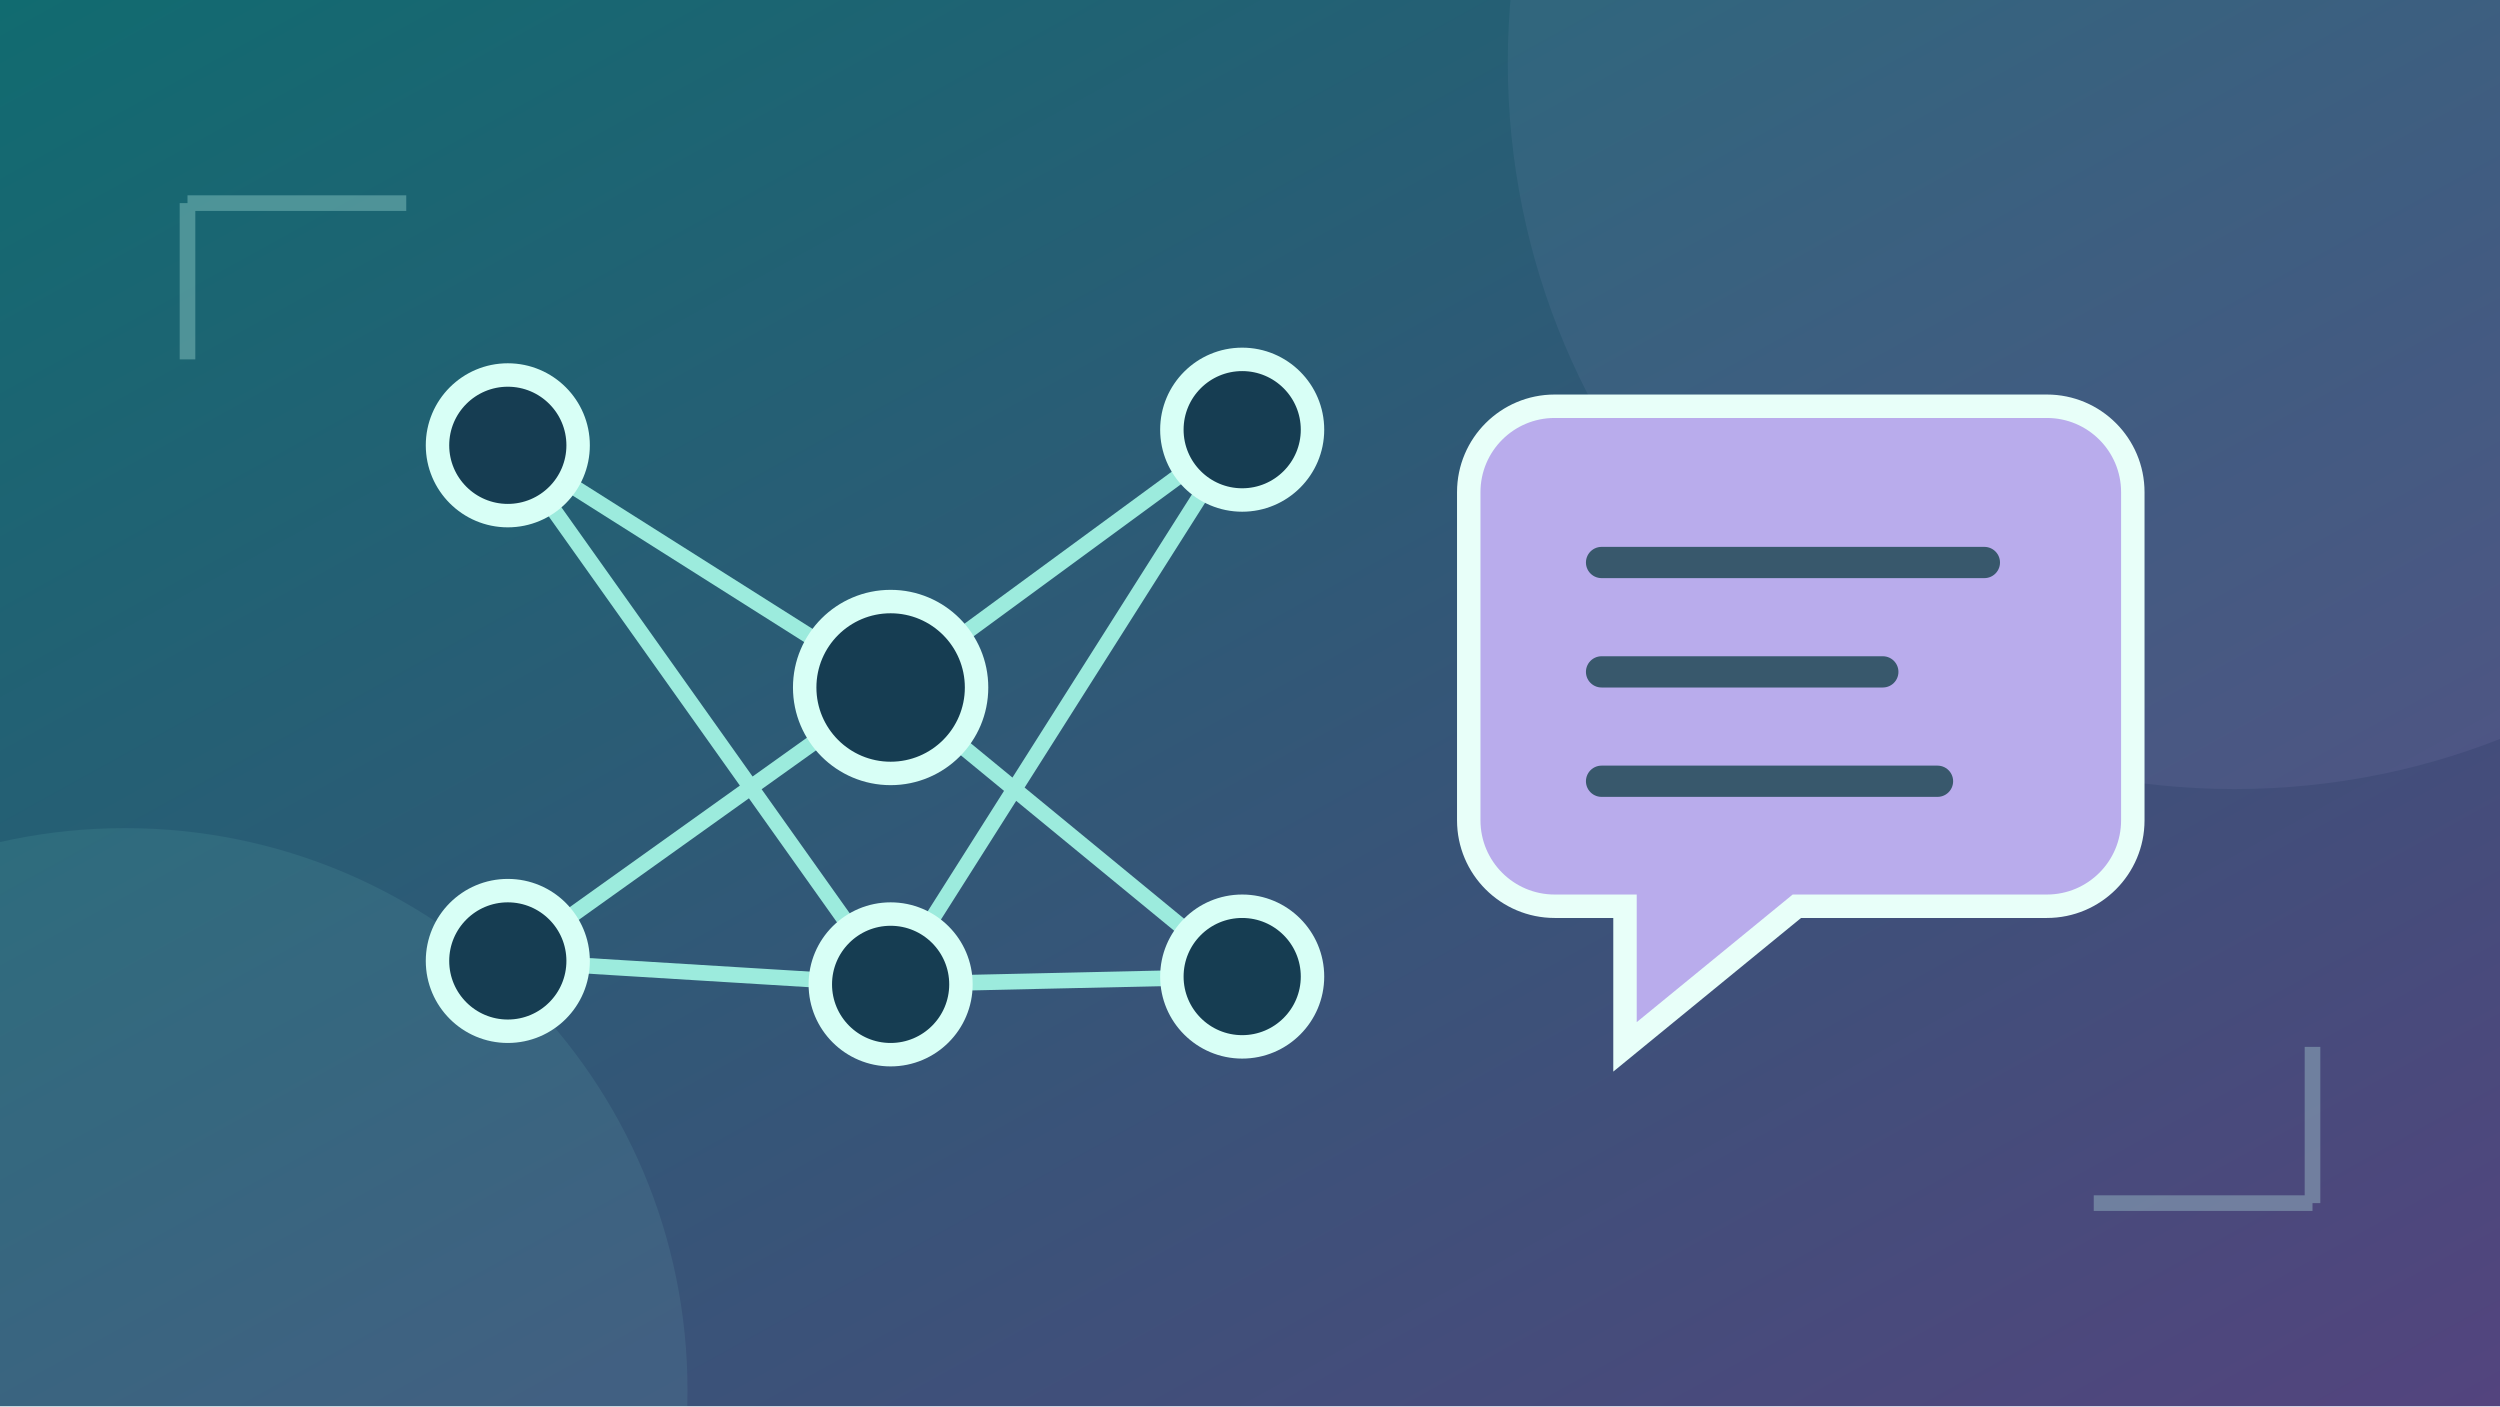
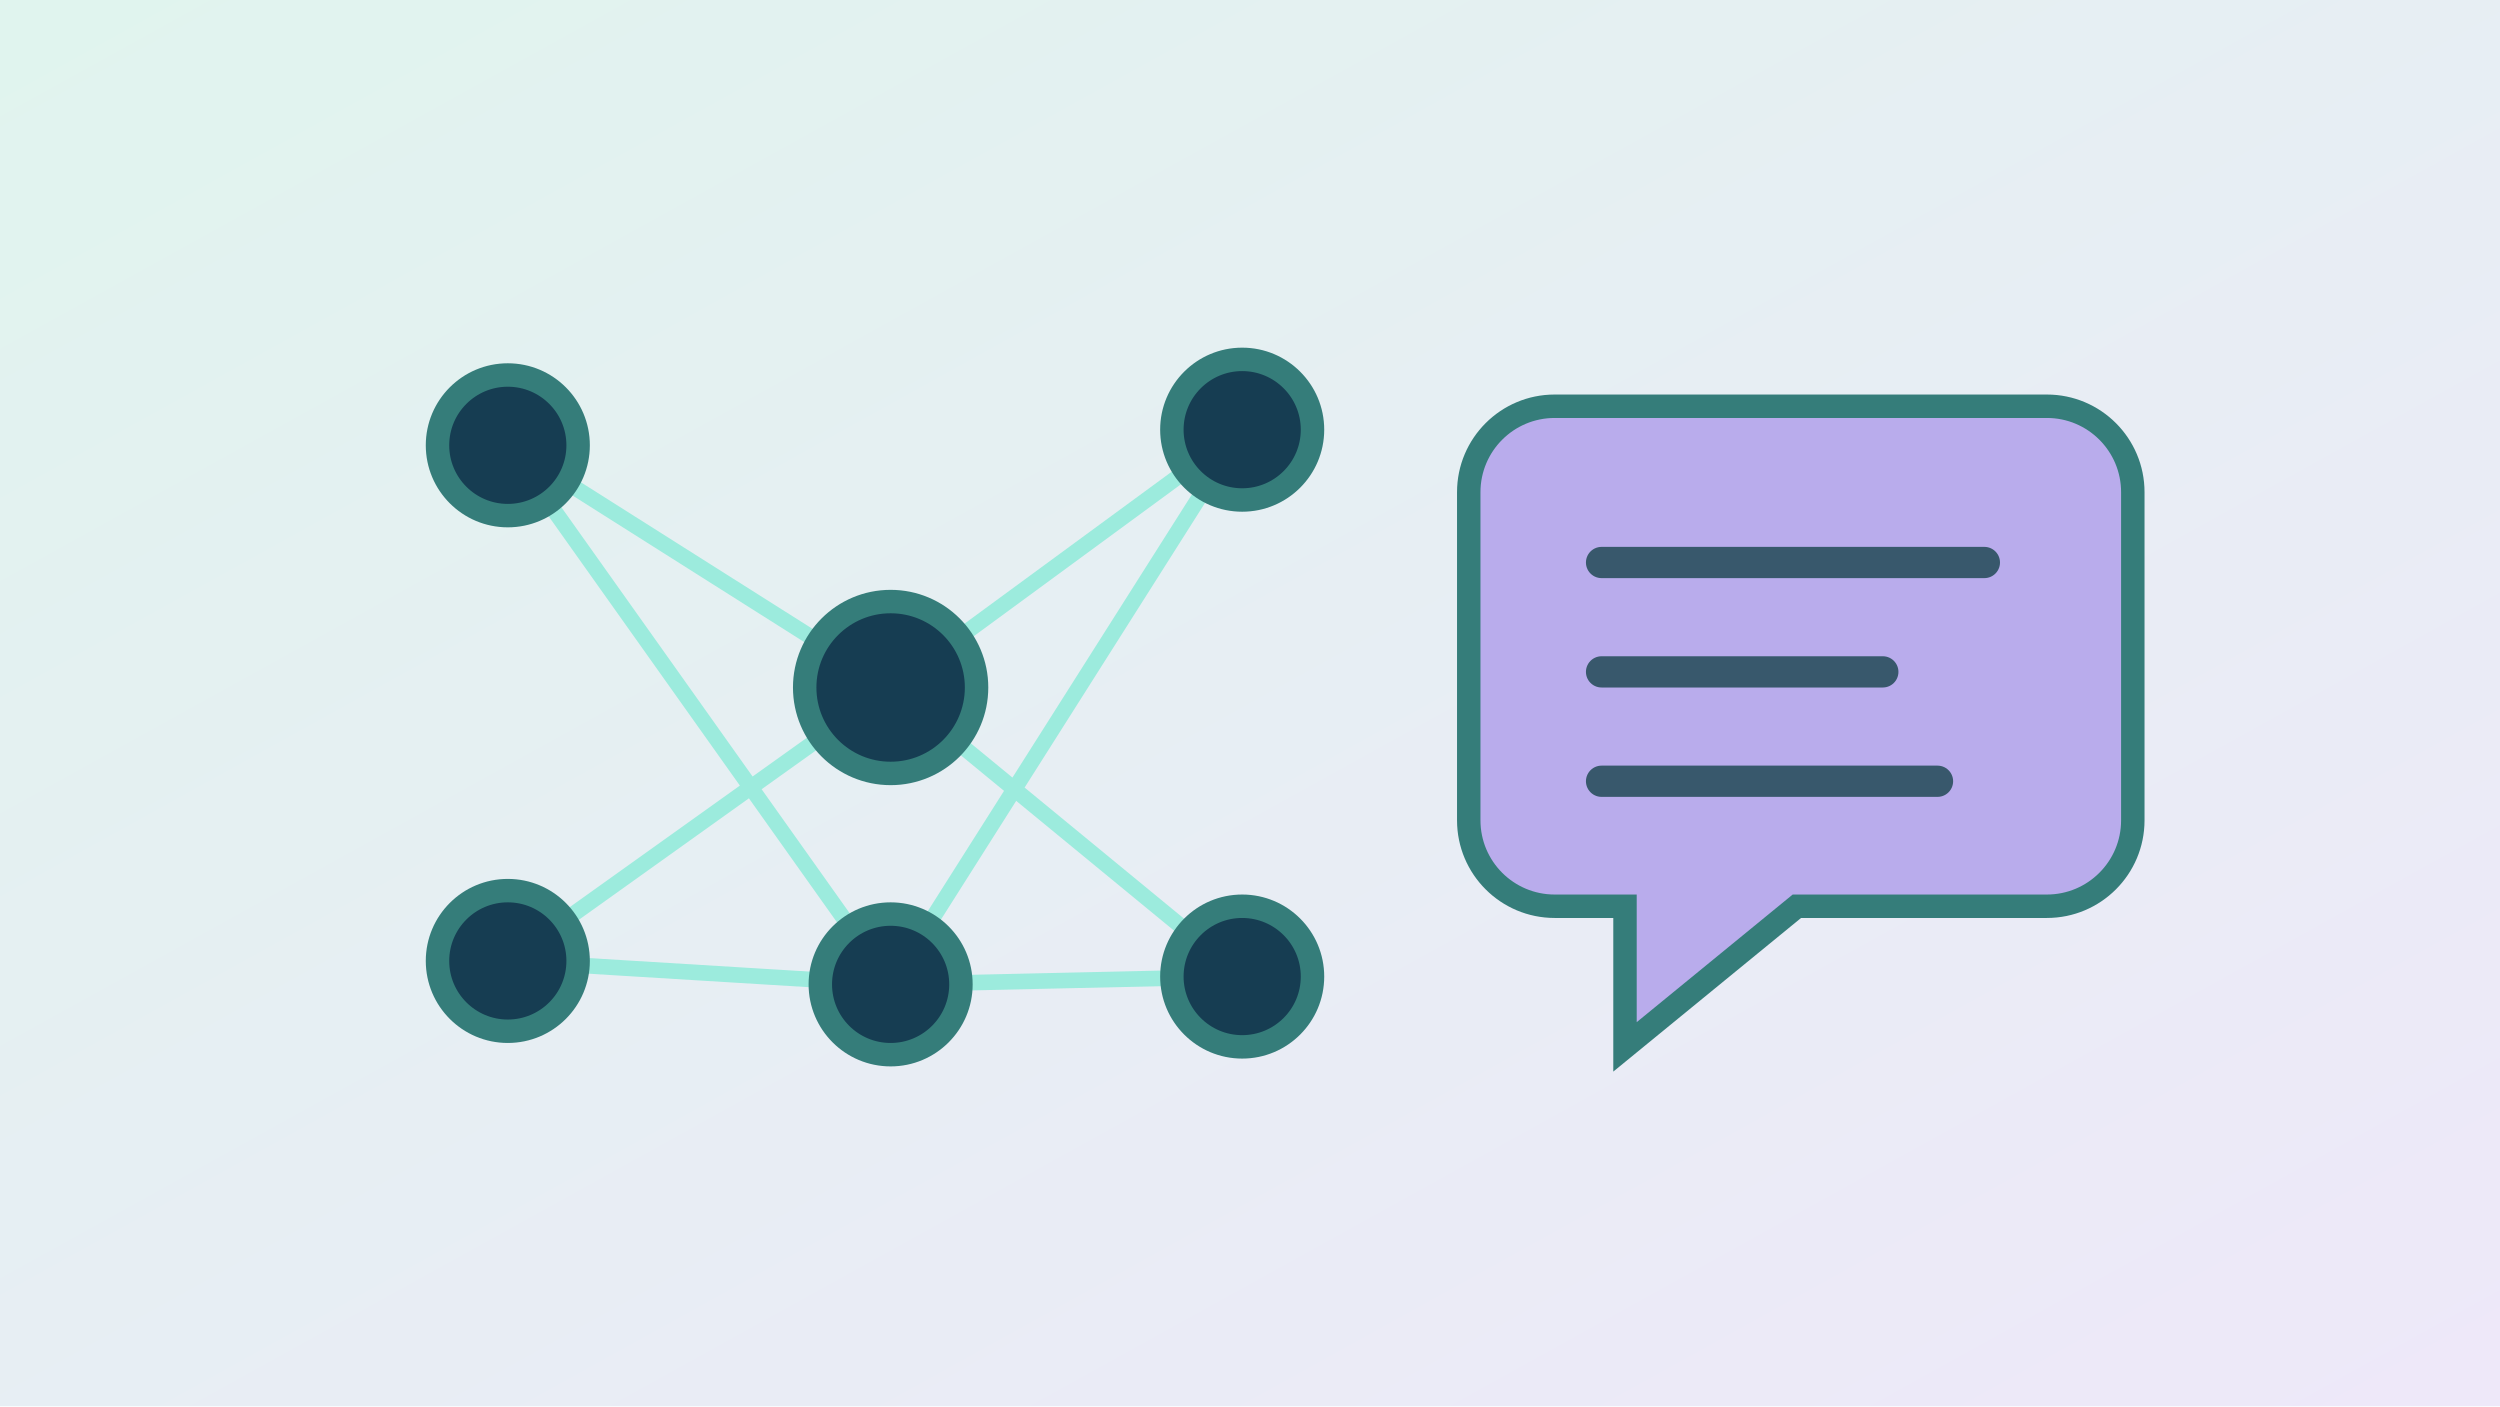
<svg xmlns="http://www.w3.org/2000/svg" viewBox="0 0 320 180" width="320" height="180">
  <defs>
    <linearGradient id="bg" x1="0" y1="0" x2="1" y2="1">
-       <stop stop-color="#116b70" />
-       <stop offset="1" stop-color="#53447e" />
+       <stop stop-color="#e0f4ee" />
+       <stop offset="1" stop-color="#eee8f9" />
    </linearGradient>
  </defs>
  <rect width="320" height="180" fill="url(#bg)" />
-   <circle cx="286" cy="8" r="93" fill="#d3c8ff" opacity=".07" />
-   <circle cx="16" cy="178" r="72" fill="#9effe6" opacity=".08" />
-   <path d="M24 26h28M24 26v20M296 154h-28M296 154v-20" fill="none" stroke="#c9fff2" opacity=".3" stroke-width="2" />
  <g stroke="#9cebdd" stroke-width="2" fill="none">
    <path d="m65 57 49 31-49 35m0-66 49 69-49-3m49-35 45-33m-45 71 45-71m-45 33 45 37m-45 1 45-1" />
  </g>
-   <g fill="#163d52" stroke="#d8fff6" stroke-width="3">
+   <g fill="#163d52" stroke="#357d7a" stroke-width="3">
    <circle cx="65" cy="57" r="9" />
    <circle cx="65" cy="123" r="9" />
    <circle cx="114" cy="88" r="11" />
    <circle cx="114" cy="126" r="9" />
    <circle cx="159" cy="55" r="9" />
    <circle cx="159" cy="125" r="9" />
  </g>
-   <path d="M199 52h63a11 11 0 0 1 11 11v42a11 11 0 0 1-11 11h-32l-22 18v-18h-9a11 11 0 0 1-11-11V63a11 11 0 0 1 11-11Z" fill="#b9acec" stroke="#e8fff9" stroke-width="3" />
+   <path d="M199 52h63a11 11 0 0 1 11 11v42a11 11 0 0 1-11 11h-32l-22 18v-18h-9a11 11 0 0 1-11-11V63a11 11 0 0 1 11-11Z" fill="#b9acec" stroke="#357d7a" stroke-width="3" />
  <path d="M205 72h49m-49 14h36m-36 14h43" stroke="#38586c" stroke-width="4" stroke-linecap="round" />
</svg>
